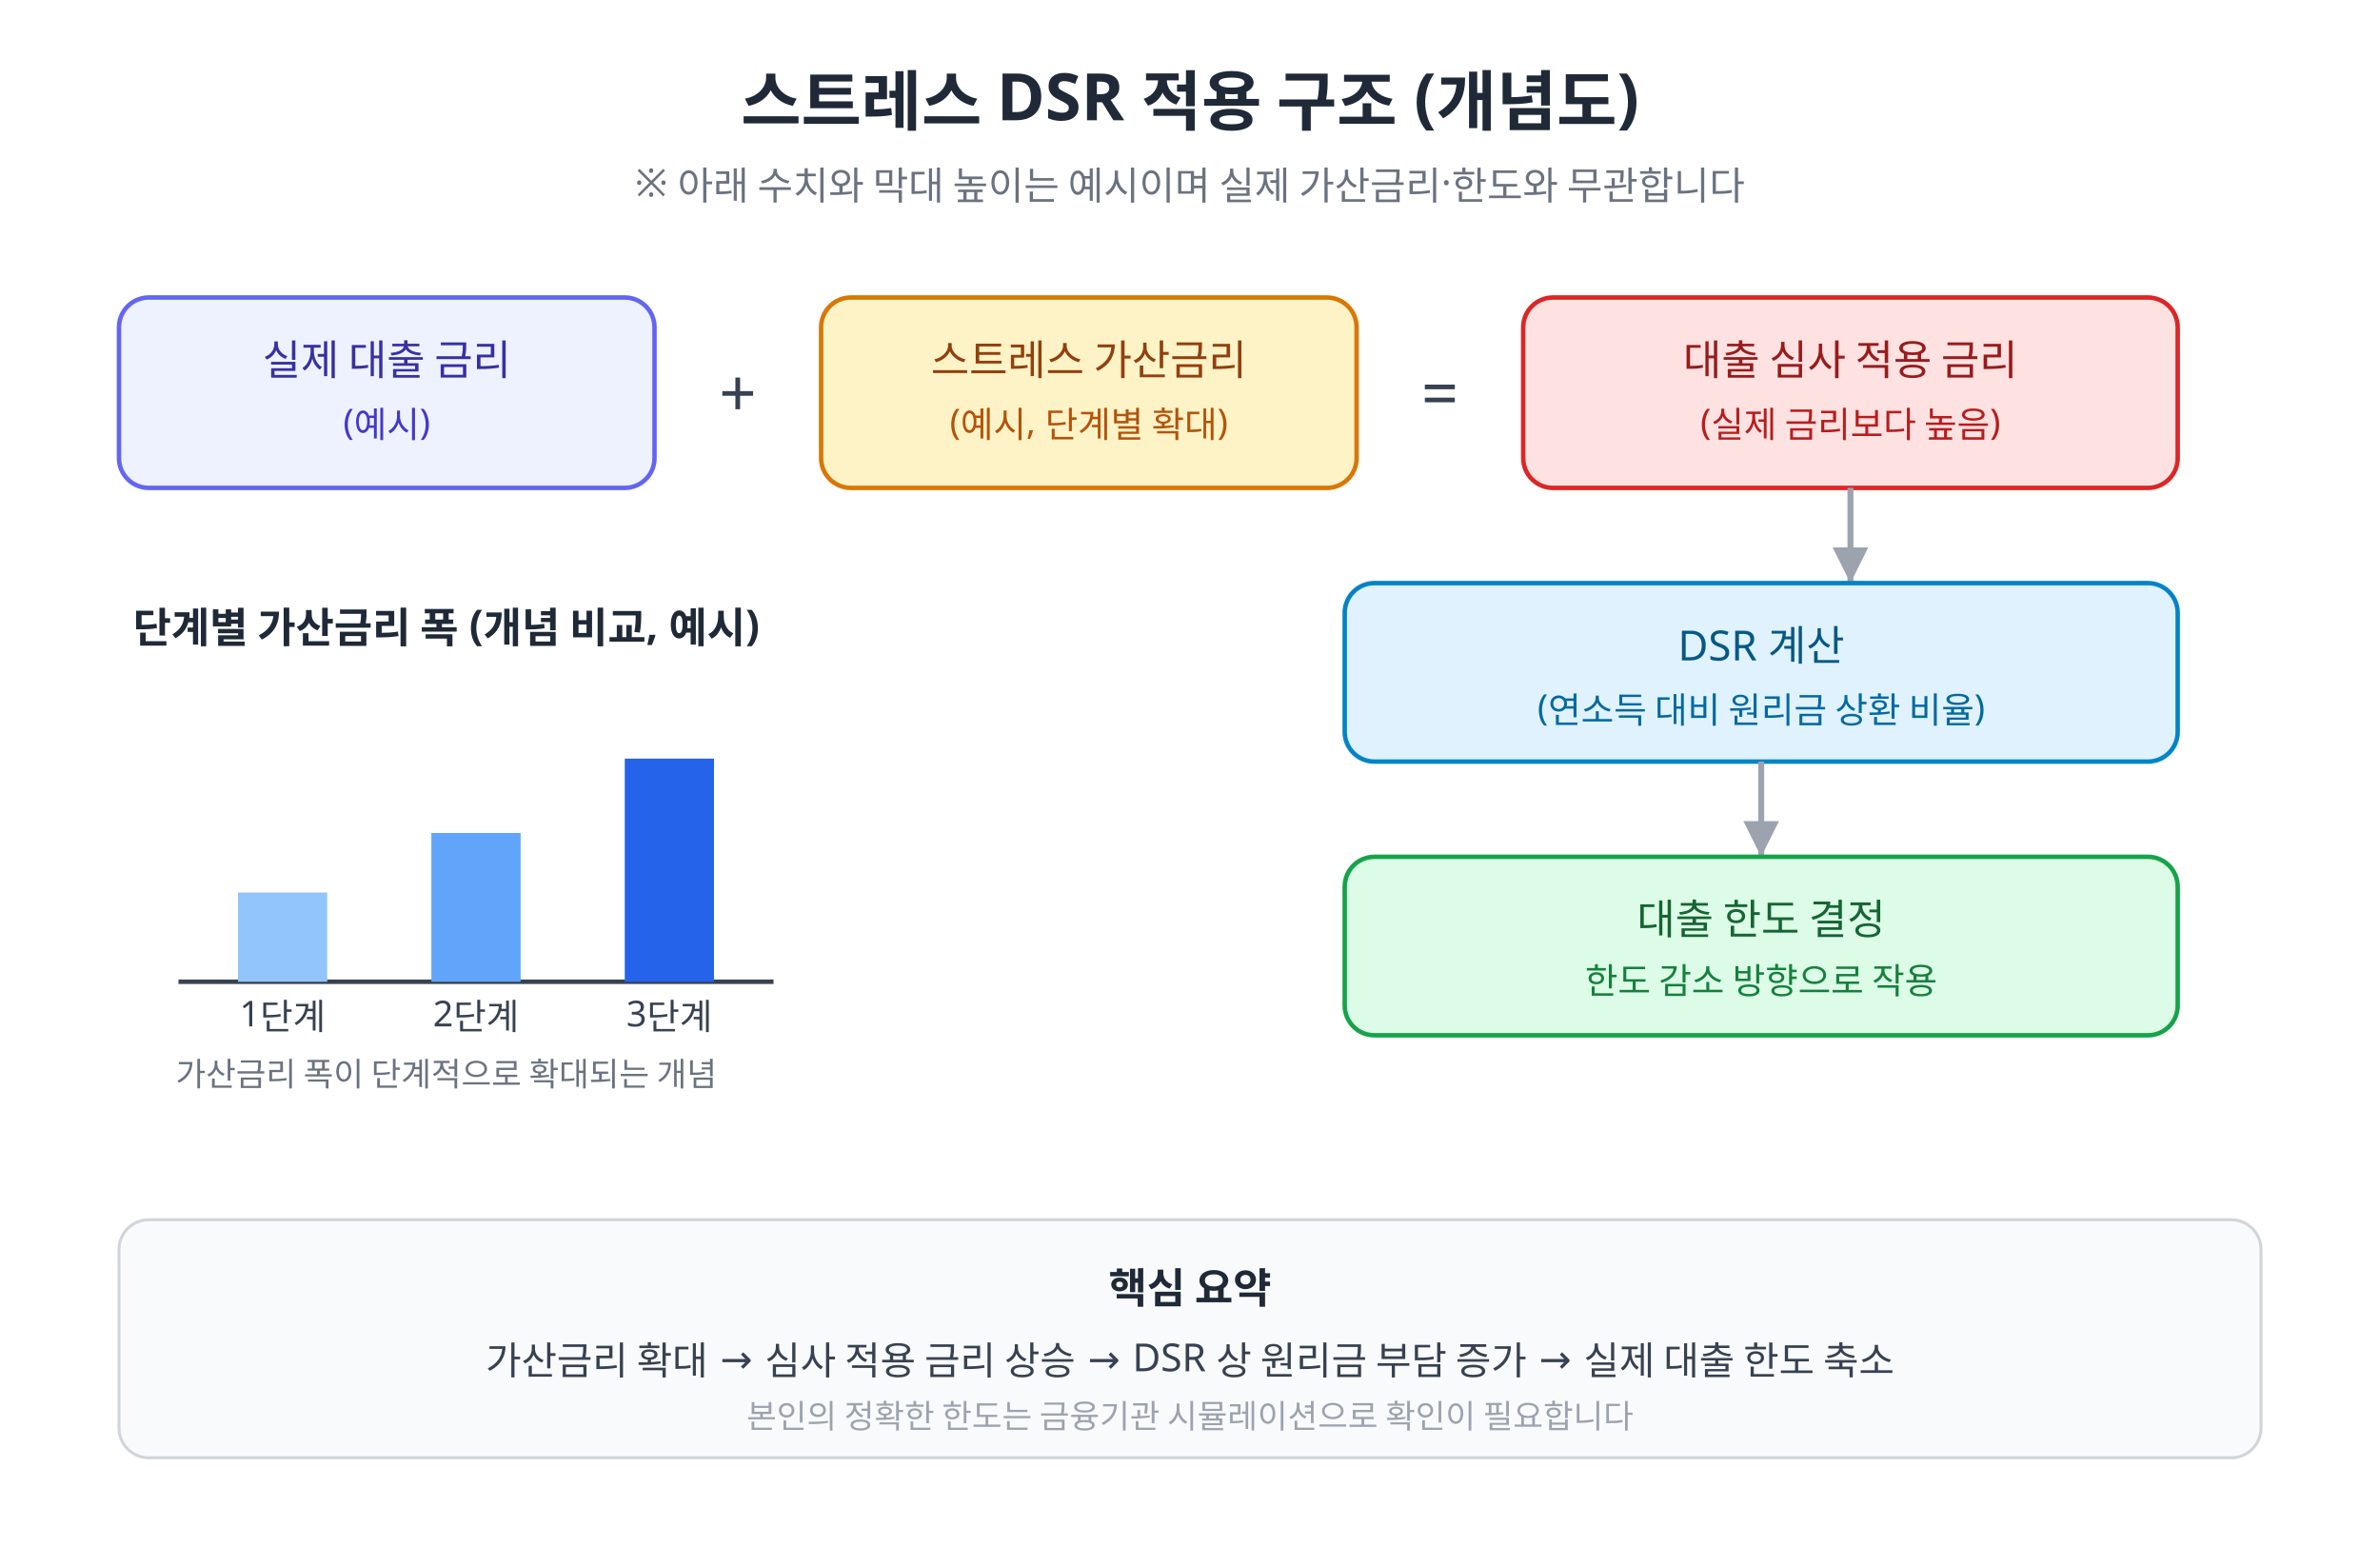
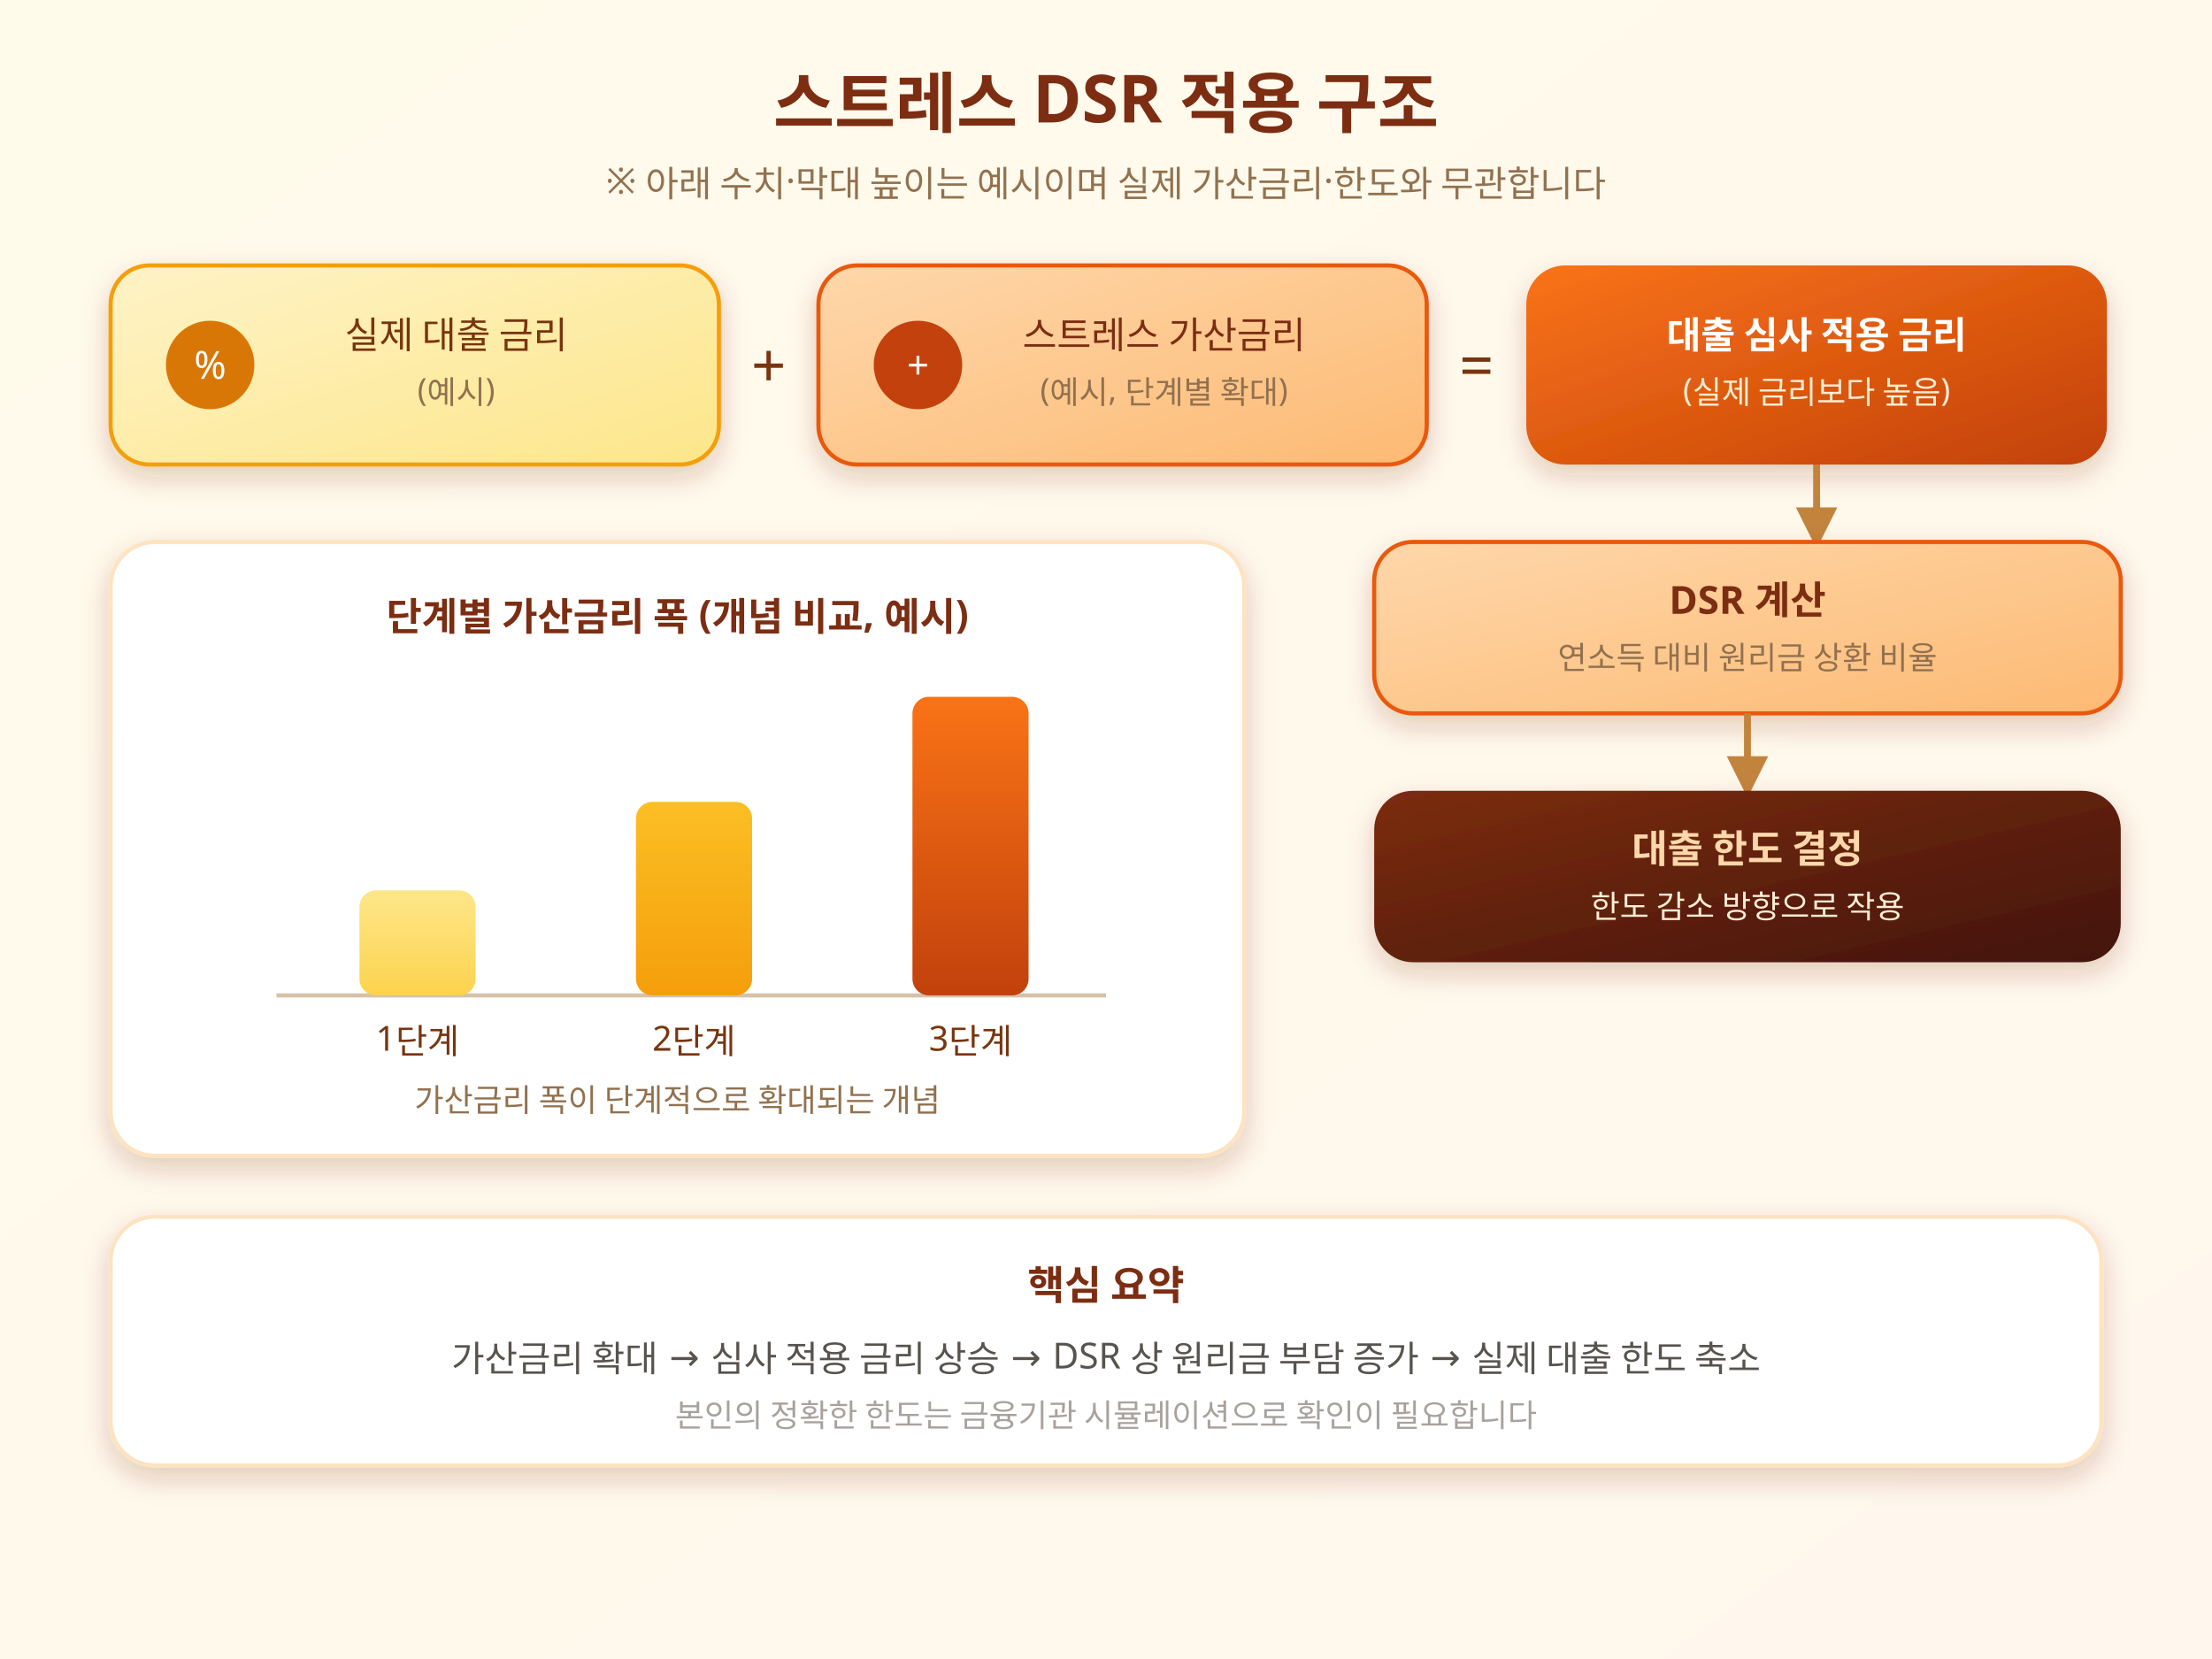
- <svg xmlns="http://www.w3.org/2000/svg" width="800" height="520" viewBox="0 0 800 520" font-family="'Malgun Gothic','Apple SD Gothic Neo','Noto Sans KR',sans-serif">
-   <rect x="0" y="0" width="800" height="520" fill="#ffffff" />
-   <text x="400" y="42" text-anchor="middle" font-size="22" font-weight="bold" fill="#1f2937">스트레스 DSR 적용 구조 (개념도)</text>
-   <text x="400" y="66" text-anchor="middle" font-size="13" fill="#6b7280">※ 아래 수치와 막대 높이는 예시이며 실제 가산금리·한도와 무관합니다</text>
-   <g>
-     <rect x="40" y="100" width="180" height="64" rx="10" fill="#eef2ff" stroke="#6366f1" stroke-width="1.5" />
-     <text x="130" y="126" text-anchor="middle" font-size="14" fill="#3730a3">실제 대출 금리</text>
-     <text x="130" y="146" text-anchor="middle" font-size="12" fill="#4338ca">(예시)</text>
-     <text x="248" y="140" text-anchor="middle" font-size="22" fill="#374151">+</text>
-     <rect x="276" y="100" width="180" height="64" rx="10" fill="#fef3c7" stroke="#d97706" stroke-width="1.5" />
-     <text x="366" y="126" text-anchor="middle" font-size="14" fill="#92400e">스트레스 가산금리</text>
-     <text x="366" y="146" text-anchor="middle" font-size="12" fill="#b45309">(예시, 단계별 확대)</text>
-     <text x="484" y="140" text-anchor="middle" font-size="22" fill="#374151">=</text>
-     <rect x="512" y="100" width="220" height="64" rx="10" fill="#fee2e2" stroke="#dc2626" stroke-width="1.5" />
-     <text x="622" y="126" text-anchor="middle" font-size="14" fill="#991b1b">대출 심사 적용 금리</text>
-     <text x="622" y="146" text-anchor="middle" font-size="12" fill="#b91c1c">(실제 금리보다 높음)</text>
-   </g>
-   <line x1="622" y1="164" x2="622" y2="196" stroke="#9ca3af" stroke-width="2" marker-end="url(#arrow)" />
-   <rect x="452" y="196" width="280" height="60" rx="10" fill="#e0f2fe" stroke="#0284c7" stroke-width="1.5" />
-   <text x="592" y="222" text-anchor="middle" font-size="14" fill="#075985">DSR 계산</text>
-   <text x="592" y="242" text-anchor="middle" font-size="12" fill="#0369a1">(연소득 대비 원리금 상환 비율)</text>
-   <line x1="592" y1="256" x2="592" y2="288" stroke="#9ca3af" stroke-width="2" marker-end="url(#arrow)" />
-   <rect x="452" y="288" width="280" height="60" rx="10" fill="#dcfce7" stroke="#16a34a" stroke-width="1.5" />
-   <text x="592" y="314" text-anchor="middle" font-size="14" fill="#166534">대출 한도 결정</text>
-   <text x="592" y="334" text-anchor="middle" font-size="12" fill="#15803d">한도 감소 방향으로 작용</text>
-   <text x="150" y="216" text-anchor="middle" font-size="14" font-weight="bold" fill="#1f2937">단계별 가산금리 폭 (개념 비교, 예시)</text>
-   <line x1="60" y1="330" x2="260" y2="330" stroke="#374151" stroke-width="1.5" />
-   <rect x="80" y="300" width="30" height="30" fill="#93c5fd" />
-   <text x="95" y="345" text-anchor="middle" font-size="12" fill="#374151">1단계</text>
-   <rect x="145" y="280" width="30" height="50" fill="#60a5fa" />
-   <text x="160" y="345" text-anchor="middle" font-size="12" fill="#374151">2단계</text>
-   <rect x="210" y="255" width="30" height="75" fill="#2563eb" />
-   <text x="225" y="345" text-anchor="middle" font-size="12" fill="#374151">3단계</text>
-   <text x="150" y="365" text-anchor="middle" font-size="11" fill="#6b7280">가산금리 폭이 단계적으로 확대되는 개념</text>
-   <rect x="40" y="410" width="720" height="80" rx="10" fill="#f9fafb" stroke="#d1d5db" stroke-width="1" />
-   <text x="400" y="438" text-anchor="middle" font-size="14" font-weight="bold" fill="#1f2937">핵심 요약</text>
-   <text x="400" y="462" text-anchor="middle" font-size="13" fill="#374151">가산금리 확대 → 심사 적용 금리 상승 → DSR 상 원리금 부담 증가 → 실제 대출 한도 축소</text>
-   <text x="400" y="480" text-anchor="middle" font-size="11" fill="#9ca3af">본인의 정확한 한도는 금융기관 시뮬레이션으로 확인이 필요합니다</text>
+ <svg xmlns="http://www.w3.org/2000/svg" width="800" height="600" viewBox="0 0 800 600" font-family="'Malgun Gothic','Apple SD Gothic Neo','Noto Sans KR',sans-serif">
  <defs>
-     <marker id="arrow" markerWidth="10" markerHeight="10" refX="6" refY="3" orient="auto" markerUnits="strokeWidth">
-       <path d="M0,0 L0,6 L6,3 z" fill="#9ca3af" />
+     <linearGradient id="pagebg" x1="0%" y1="0%" x2="100%" y2="100%">
+       <stop offset="0%" stop-color="#fffbeb" />
+       <stop offset="100%" stop-color="#fff7ed" />
+     </linearGradient>
+     <linearGradient id="rateCard" x1="0%" y1="0%" x2="100%" y2="100%">
+       <stop offset="0%" stop-color="#fef3c7" />
+       <stop offset="100%" stop-color="#fde68a" />
+     </linearGradient>
+     <linearGradient id="addCard" x1="0%" y1="0%" x2="100%" y2="100%">
+       <stop offset="0%" stop-color="#fed7aa" />
+       <stop offset="100%" stop-color="#fdba74" />
+     </linearGradient>
+     <linearGradient id="resultCard" x1="0%" y1="0%" x2="100%" y2="100%">
+       <stop offset="0%" stop-color="#f97316" />
+       <stop offset="100%" stop-color="#c2410c" />
+     </linearGradient>
+     <linearGradient id="dsrCard" x1="0%" y1="0%" x2="100%" y2="100%">
+       <stop offset="0%" stop-color="#fed7aa" />
+       <stop offset="100%" stop-color="#fdba74" />
+     </linearGradient>
+     <linearGradient id="finalCard" x1="0%" y1="0%" x2="100%" y2="100%">
+       <stop offset="0%" stop-color="#7c2d12" />
+       <stop offset="100%" stop-color="#431407" />
+     </linearGradient>
+     <linearGradient id="bar3" x1="0%" y1="100%" x2="0%" y2="0%">
+       <stop offset="0%" stop-color="#c2410c" />
+       <stop offset="100%" stop-color="#f97316" />
+     </linearGradient>
+     <linearGradient id="bar2" x1="0%" y1="100%" x2="0%" y2="0%">
+       <stop offset="0%" stop-color="#f59e0b" />
+       <stop offset="100%" stop-color="#fbbf24" />
+     </linearGradient>
+     <linearGradient id="bar1" x1="0%" y1="100%" x2="0%" y2="0%">
+       <stop offset="0%" stop-color="#fcd34d" />
+       <stop offset="100%" stop-color="#fde68a" />
+     </linearGradient>
+     <filter id="softShadow" x="-30%" y="-30%" width="160%" height="160%">
+       <feDropShadow dx="0" dy="4" stdDeviation="5" flood-color="#7c2d12" flood-opacity="0.22" />
+     </filter>
+     <marker id="arrowA" markerWidth="9" markerHeight="9" refX="5" refY="3" orient="auto" markerUnits="strokeWidth">
+       <path d="M0,0 L0,6 L6,3 z" fill="#c2843d" />
    </marker>
  </defs>
+   <rect x="0" y="0" width="800" height="600" fill="url(#pagebg)" />
+   <text x="400" y="46" text-anchor="middle" font-size="24" font-weight="bold" fill="#7c2d12">스트레스 DSR 적용 구조</text>
+   <text x="400" y="70" text-anchor="middle" font-size="13" fill="#92714f">※ 아래 수치·막대 높이는 예시이며 실제 가산금리·한도와 무관합니다</text>
+   <rect x="40" y="96" width="220" height="72" rx="14" fill="url(#rateCard)" stroke="#f59e0b" stroke-width="1.5" filter="url(#softShadow)" />
+   <circle cx="76" cy="132" r="16" fill="#d97706" />
+   <text x="76" y="137" text-anchor="middle" font-size="14" fill="#ffffff">%</text>
+   <text x="165" y="126" text-anchor="middle" font-size="13.5" fill="#78350f">실제 대출 금리</text>
+   <text x="165" y="145" text-anchor="middle" font-size="11.5" fill="#92714f">(예시)</text>
+   <text x="278" y="140" text-anchor="middle" font-size="22" fill="#78350f">+</text>
+   <rect x="296" y="96" width="220" height="72" rx="14" fill="url(#addCard)" stroke="#ea580c" stroke-width="1.5" filter="url(#softShadow)" />
+   <circle cx="332" cy="132" r="16" fill="#c2410c" />
+   <text x="332" y="137" text-anchor="middle" font-size="14" fill="#ffffff">+</text>
+   <text x="421" y="126" text-anchor="middle" font-size="13.5" fill="#7c2d12">스트레스 가산금리</text>
+   <text x="421" y="145" text-anchor="middle" font-size="11.5" fill="#92714f">(예시, 단계별 확대)</text>
+   <text x="534" y="140" text-anchor="middle" font-size="22" fill="#78350f">=</text>
+   <rect x="552" y="96" width="210" height="72" rx="14" fill="url(#resultCard)" filter="url(#softShadow)" />
+   <text x="657" y="126" text-anchor="middle" font-size="13.5" font-weight="bold" fill="#ffffff">대출 심사 적용 금리</text>
+   <text x="657" y="145" text-anchor="middle" font-size="11.5" fill="#ffedd5">(실제 금리보다 높음)</text>
+   <line x1="657" y1="168" x2="657" y2="196" stroke="#c2843d" stroke-width="2.5" marker-end="url(#arrowA)" />
+   <rect x="497" y="196" width="270" height="62" rx="14" fill="url(#dsrCard)" stroke="#ea580c" stroke-width="1.5" filter="url(#softShadow)" />
+   <text x="632" y="222" text-anchor="middle" font-size="14" font-weight="bold" fill="#7c2d12">DSR 계산</text>
+   <text x="632" y="242" text-anchor="middle" font-size="11.5" fill="#92714f">연소득 대비 원리금 상환 비율</text>
+   <line x1="632" y1="258" x2="632" y2="286" stroke="#c2843d" stroke-width="2.5" marker-end="url(#arrowA)" />
+   <rect x="497" y="286" width="270" height="62" rx="14" fill="url(#finalCard)" filter="url(#softShadow)" />
+   <text x="632" y="312" text-anchor="middle" font-size="14" font-weight="bold" fill="#fed7aa">대출 한도 결정</text>
+   <text x="632" y="332" text-anchor="middle" font-size="11.5" fill="#ffedd5">한도 감소 방향으로 작용</text>
+   <rect x="40" y="196" width="410" height="222" rx="16" fill="#ffffff" stroke="#fde3c1" stroke-width="1.5" filter="url(#softShadow)" />
+   <text x="245" y="228" text-anchor="middle" font-size="14" font-weight="bold" fill="#7c2d12">단계별 가산금리 폭 (개념 비교, 예시)</text>
+   <line x1="100" y1="360" x2="400" y2="360" stroke="#d6c2a8" stroke-width="1.5" />
+   <rect x="130" y="322" width="42" height="38" rx="6" fill="url(#bar1)" />
+   <text x="151" y="380" text-anchor="middle" font-size="12.5" fill="#78350f">1단계</text>
+   <rect x="230" y="290" width="42" height="70" rx="6" fill="url(#bar2)" />
+   <text x="251" y="380" text-anchor="middle" font-size="12.5" fill="#78350f">2단계</text>
+   <rect x="330" y="252" width="42" height="108" rx="6" fill="url(#bar3)" />
+   <text x="351" y="380" text-anchor="middle" font-size="12.5" fill="#78350f">3단계</text>
+   <text x="245" y="402" text-anchor="middle" font-size="11.5" fill="#92714f">가산금리 폭이 단계적으로 확대되는 개념</text>
+   <rect x="40" y="440" width="720" height="90" rx="16" fill="#ffffff" stroke="#fde3c1" stroke-width="1.5" filter="url(#softShadow)" />
+   <text x="400" y="470" text-anchor="middle" font-size="14.5" font-weight="bold" fill="#7c2d12">핵심 요약</text>
+   <text x="400" y="496" text-anchor="middle" font-size="13" fill="#57534e">가산금리 확대 → 심사 적용 금리 상승 → DSR 상 원리금 부담 증가 → 실제 대출 한도 축소</text>
+   <text x="400" y="516" text-anchor="middle" font-size="11.5" fill="#a8a29e">본인의 정확한 한도는 금융기관 시뮬레이션으로 확인이 필요합니다</text>
</svg>
